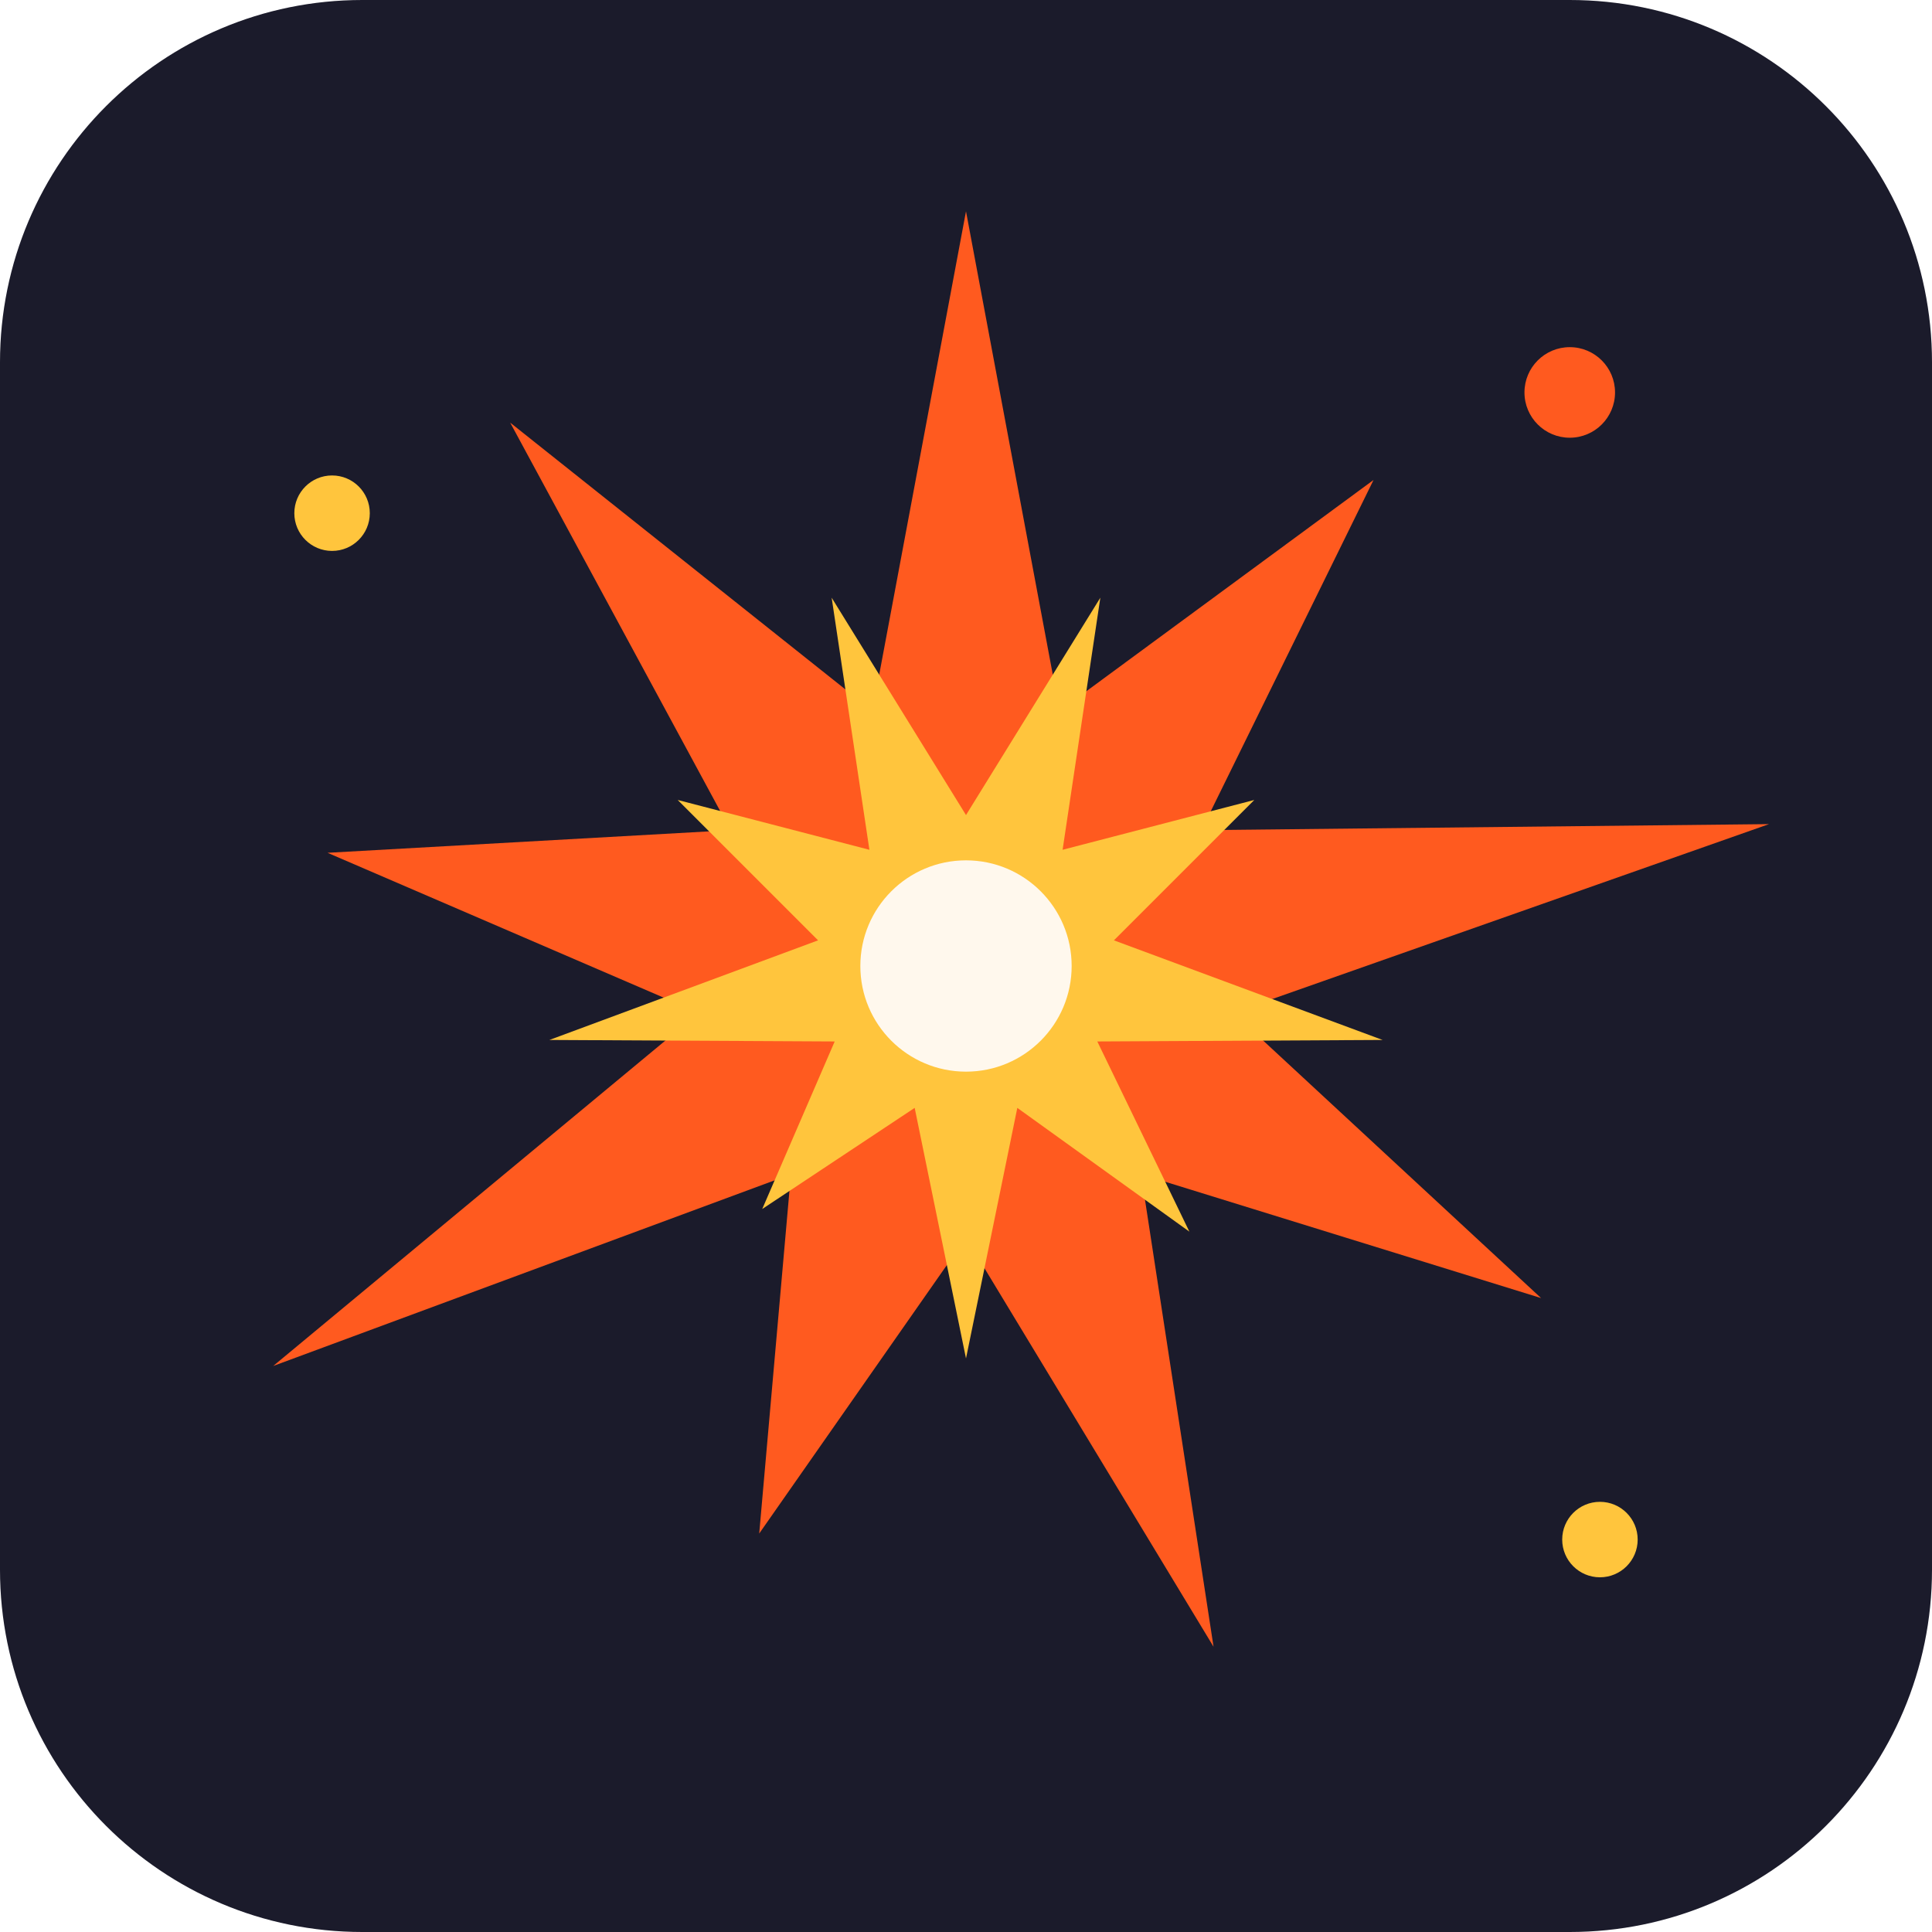
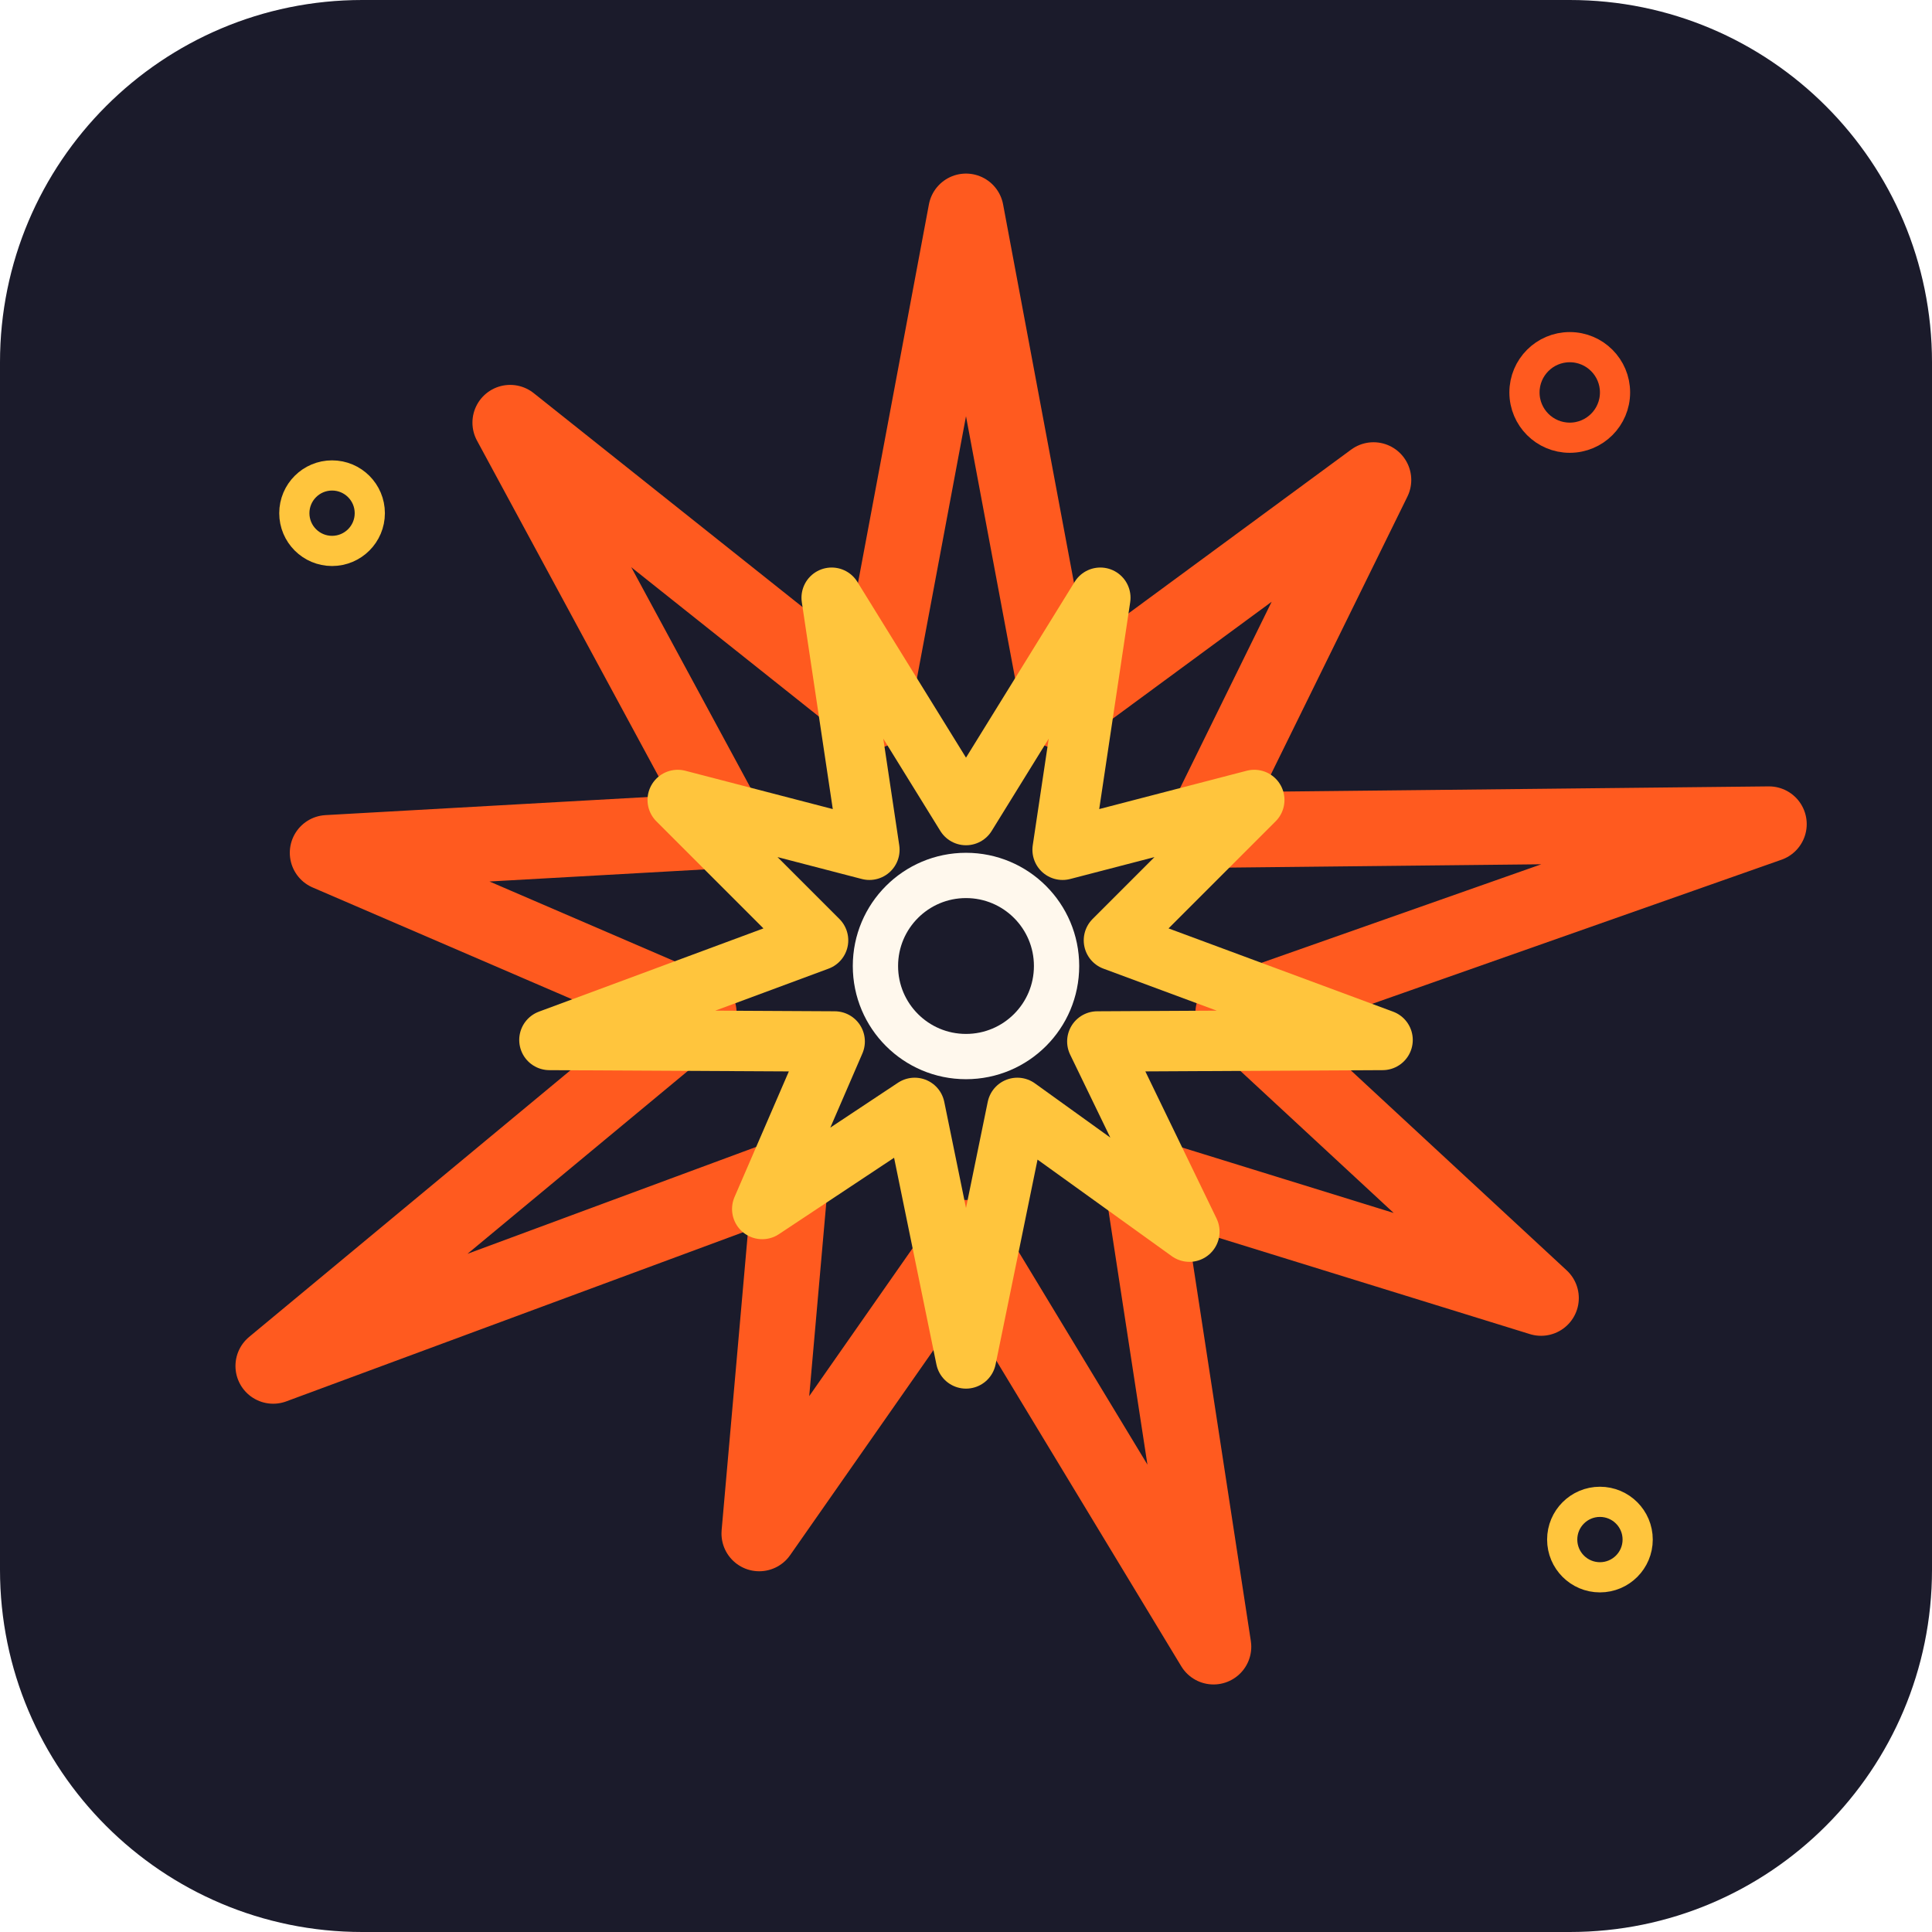
<svg xmlns="http://www.w3.org/2000/svg" viewBox="0 0 128 128" width="128" height="128">
  <rect width="128" height="128" rx="24" fill="#1B1B2B" />
-   <polygon fill="#FF5A1F" points="64.0,14.0 70.2,47.1 91.0,31.8 79.6,55.0 117.2,54.6 81.7,67.1 102.1,86.0 75.6,77.8 80.4,109.1 64.0,82.0 50.3,101.6 52.4,77.8 18.1,90.5 46.3,67.1 21.7,56.5 48.4,55.0 33.8,28.0 57.8,47.1" />
-   <polygon fill="#FFC53D" points="72.9,39.6 70.4,56.3 83.1,53.0 73.8,62.3 91.6,68.9 72.7,69.0 78.8,81.6 67.4,73.4 64.0,90.0 60.6,73.4 50.5,80.1 55.3,69.0 36.4,68.9 54.2,62.3 44.9,53.0 57.6,56.3 55.1,39.6 64.0,54.0" />
-   <circle cx="64" cy="64" r="7" fill="#FFF8ED" />
-   <circle cx="104" cy="26" r="3" fill="#FF5A1F" />
-   <circle cx="22" cy="34" r="2.5" fill="#FFC53D" />
-   <circle cx="106" cy="102" r="2.5" fill="#FFC53D" />
+   <g fill="none" stroke-linejoin="round" stroke-linecap="round">
+     <polygon stroke="#FF5A1F" stroke-width="5" points="64.0,14.0 70.2,47.1 91.0,31.8 79.6,55.0 117.2,54.6 81.7,67.1 102.1,86.0 75.6,77.8 80.4,109.1 64.0,82.0 50.3,101.6 52.4,77.8 18.1,90.5 46.3,67.1 21.7,56.5 48.4,55.0 33.8,28.0 57.8,47.1" />
+     <polygon stroke="#FFC53D" stroke-width="4" points="72.9,39.6 70.4,56.3 83.1,53.0 73.8,62.3 91.6,68.9 72.7,69.0 78.8,81.6 67.4,73.4 64.0,90.0 60.6,73.4 50.5,80.1 55.3,69.0 36.4,68.9 54.2,62.3 44.9,53.0 57.6,56.3 55.1,39.6 64.0,54.0" />
+     <circle cx="64" cy="64" r="6" stroke="#FFF8ED" stroke-width="3" />
+     <circle cx="104" cy="26" r="3" stroke="#FF5A1F" stroke-width="2" />
+     <circle cx="22" cy="34" r="2.5" stroke="#FFC53D" stroke-width="2" />
+     <circle cx="106" cy="102" r="2.5" stroke="#FFC53D" stroke-width="2" />
+   </g>
</svg>
